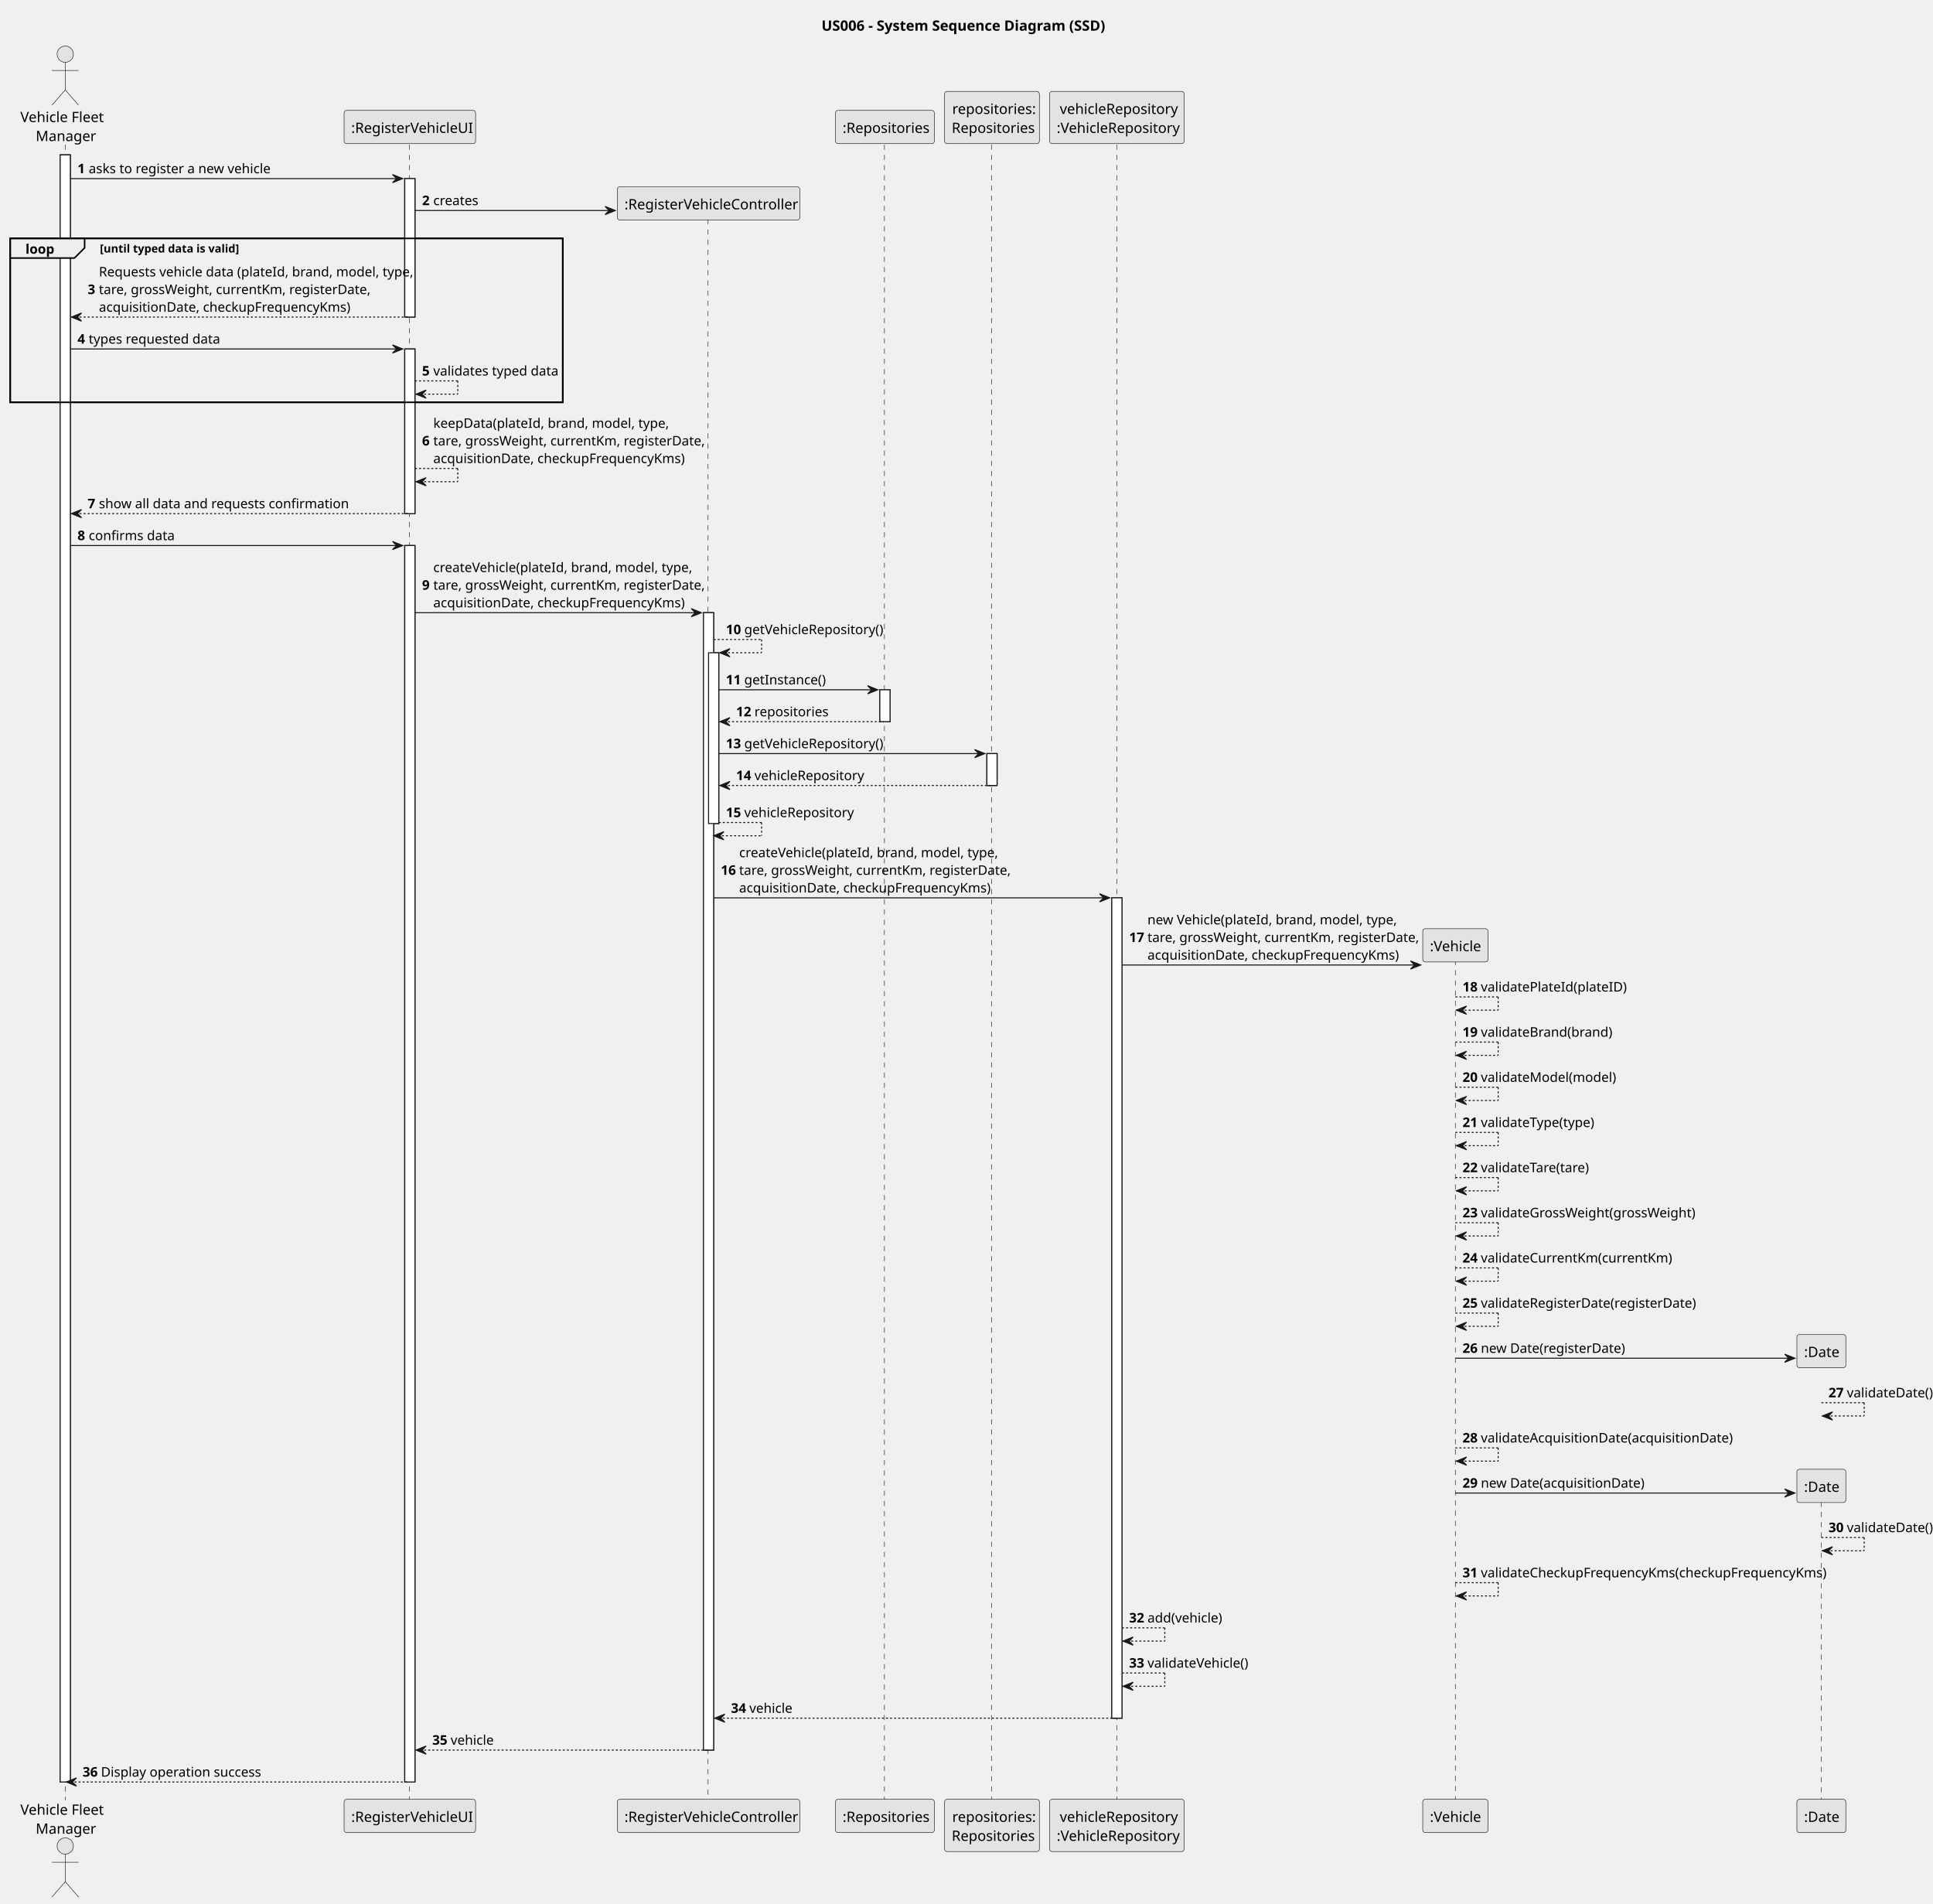
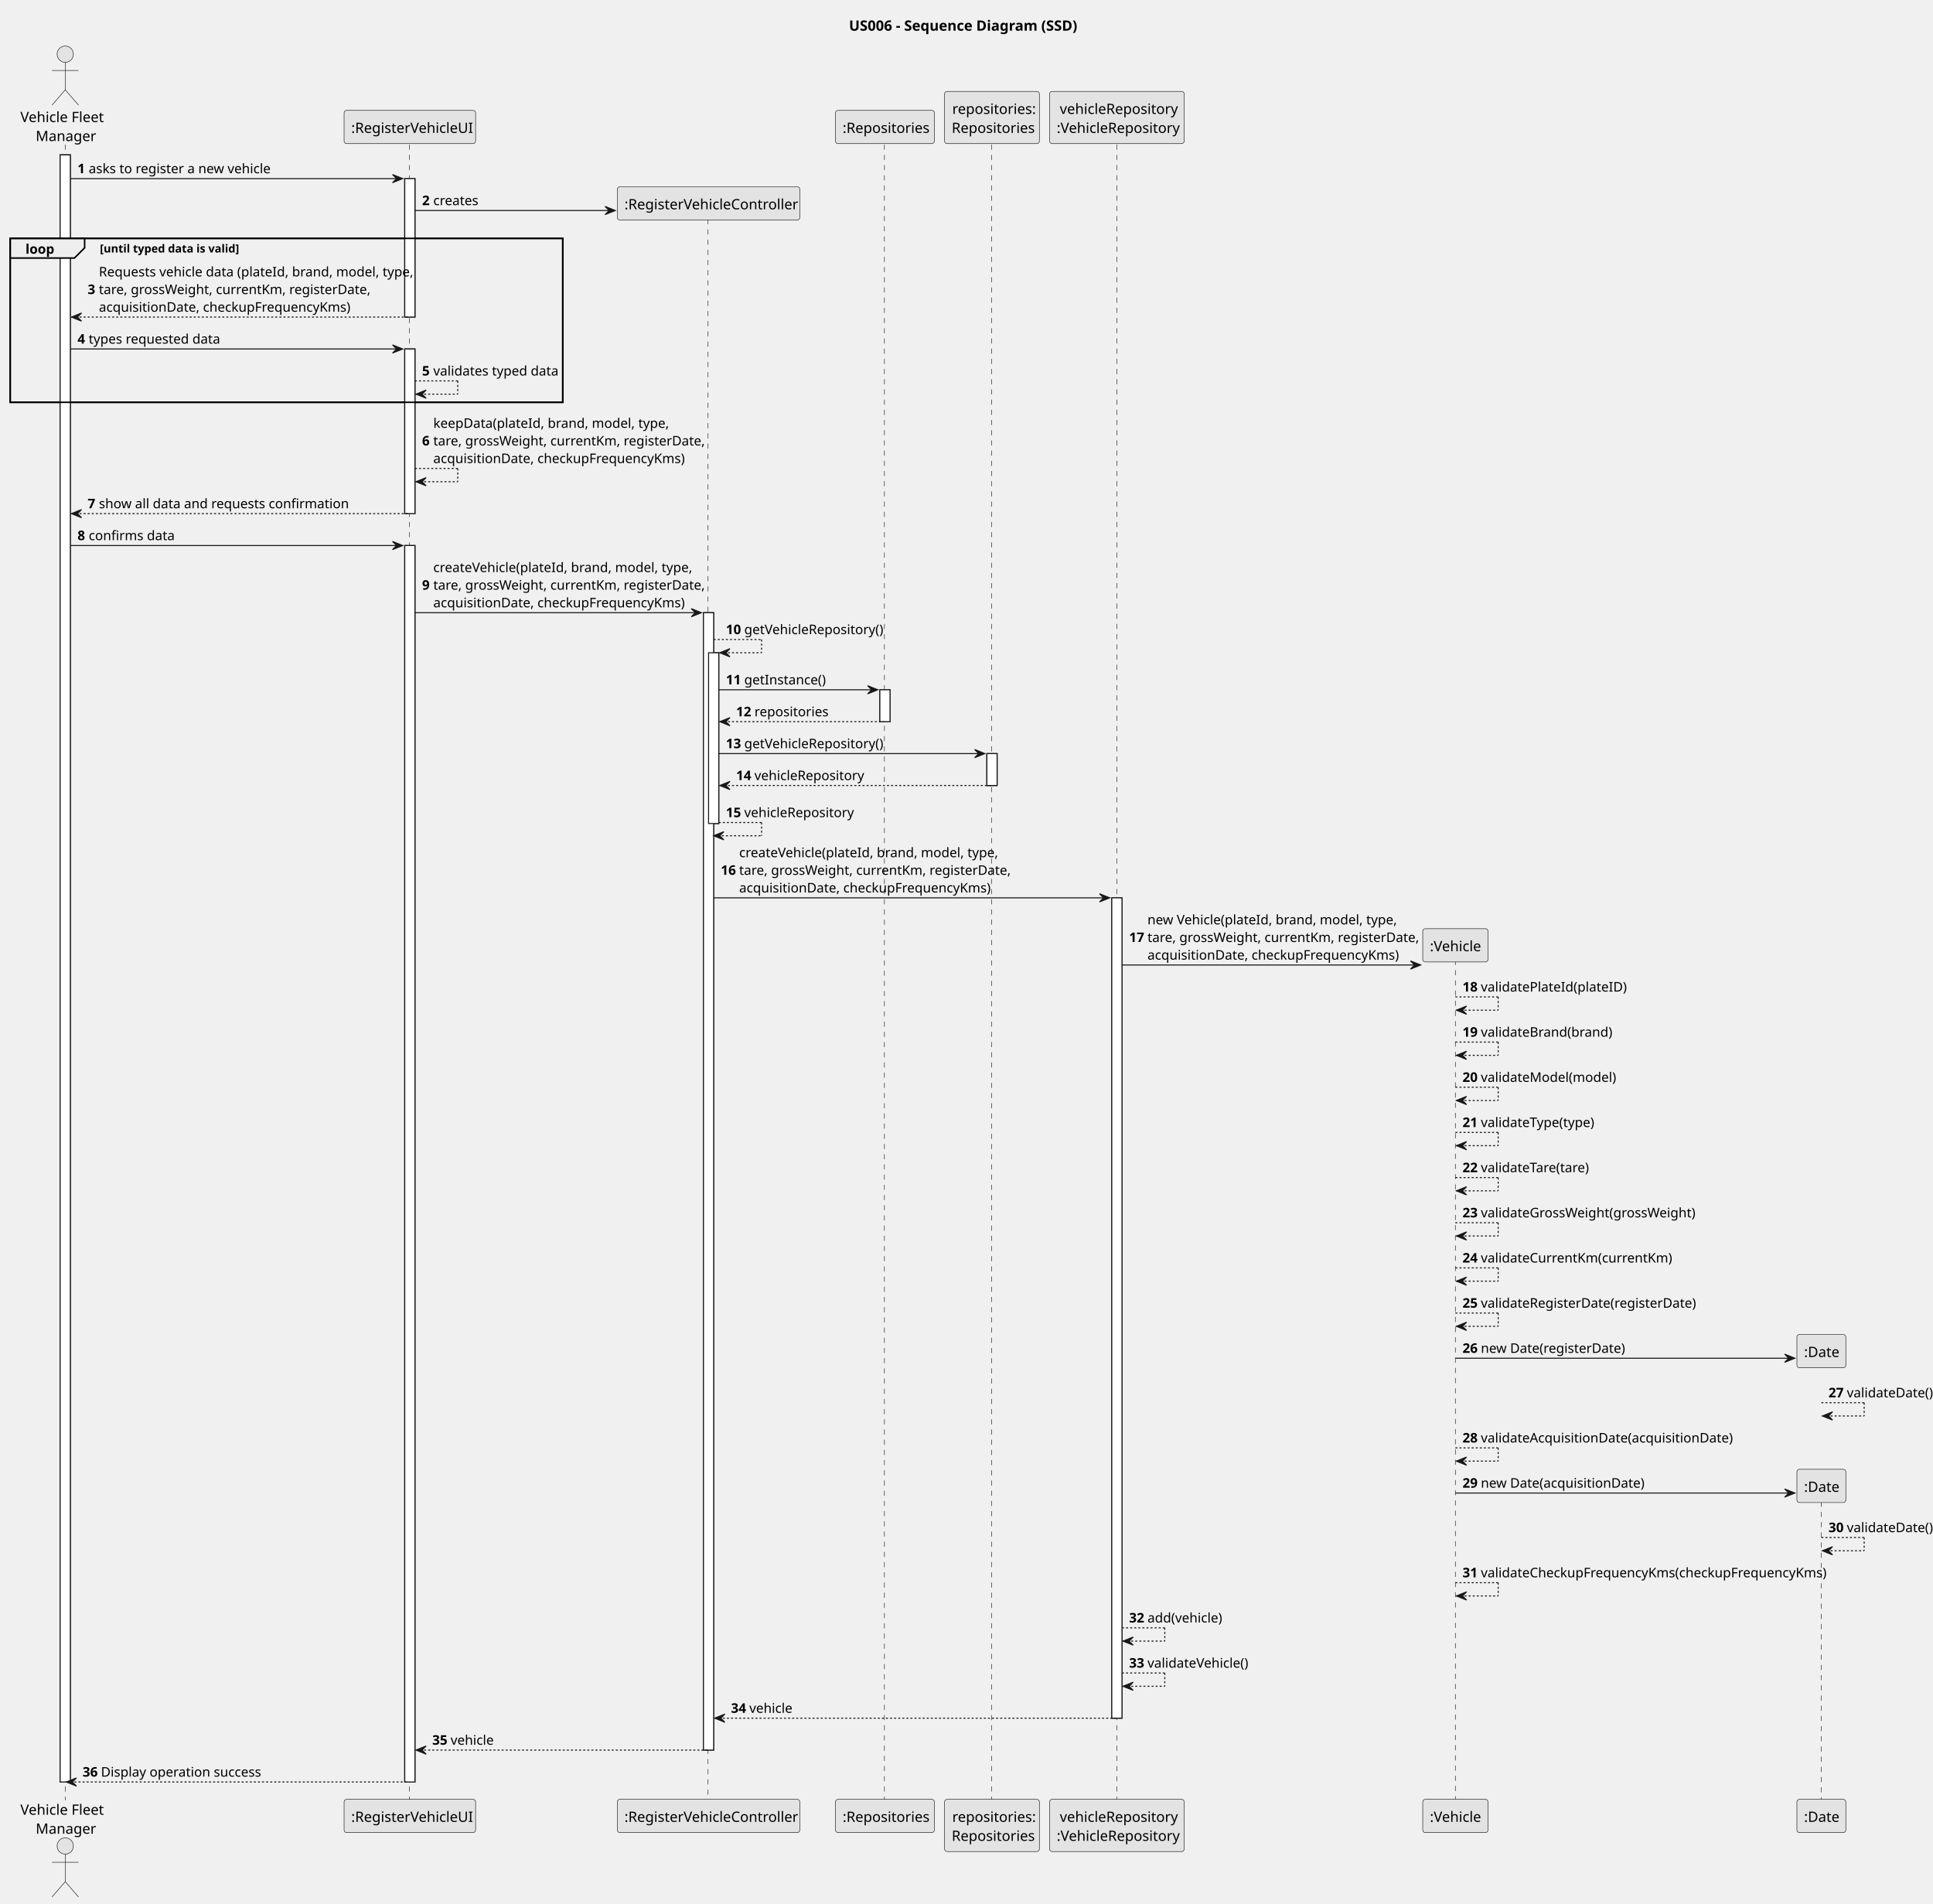
<svg xmlns="http://www.w3.org/2000/svg" contentStyleType="text/css" height="1867px" preserveAspectRatio="none" style="width:1896px;height:1867px;background:#FFFFFF;" version="1.1" viewBox="0 0 1896 1867" width="1896px" zoomAndPan="magnify">
  <defs />
  <g>
-     <text fill="#000000" font-family="sans-serif" font-size="14" font-weight="bold" lengthAdjust="spacing" textLength="284" x="805.75" y="30.107">US006 - System Sequence Diagram (SSD)</text>
+     <text fill="#000000" font-family="sans-serif" font-size="14" font-weight="bold" lengthAdjust="spacing" textLength="230" x="832.75" y="30.107">US006 - Sequence Diagram (SSD)</text>
    <rect fill="#FFFFFF" height="1595.668" style="stroke:#181818;stroke-width:1.0;" width="10" x="59" y="151.863" />
    <rect fill="#FFFFFF" height="135.785" style="stroke:#181818;stroke-width:1.0;" width="10" x="397" y="175.154" />
    <rect fill="#FFFFFF" height="161.455" style="stroke:#181818;stroke-width:1.0;" width="10" x="397" y="342.231" />
    <rect fill="#FFFFFF" height="1212.555" style="stroke:#181818;stroke-width:1.0;" width="10" x="397" y="534.977" />
    <rect fill="#FFFFFF" height="1115.391" style="stroke:#181818;stroke-width:1.0;" width="10" x="690" y="600.85" />
    <rect fill="#FFFFFF" height="167.455" style="stroke:#181818;stroke-width:1.0;" width="10" x="695" y="640.141" />
    <rect fill="#FFFFFF" height="31.291" style="stroke:#181818;stroke-width:1.0;" width="10" x="863" y="676.432" />
    <rect fill="#FFFFFF" height="31.291" style="stroke:#181818;stroke-width:1.0;" width="10" x="968" y="739.014" />
    <rect fill="#FFFFFF" height="804.481" style="stroke:#181818;stroke-width:1.0;" width="10" x="1090.5" y="880.469" />
    <rect fill="none" height="160.746" style="stroke:#000000;stroke-width:1.5;" width="542" x="10" y="233.775" />
    <line style="stroke:#181818;stroke-width:0.5;stroke-dasharray:5.0,5.0;" x1="64" x2="64" y1="141.863" y2="1765.531" />
    <line style="stroke:#181818;stroke-width:0.5;stroke-dasharray:5.0,5.0;" x1="401.5" x2="401.5" y1="141.863" y2="1765.531" />
    <line style="stroke:#181818;stroke-width:0.5;stroke-dasharray:5.0,5.0;" x1="694.5" x2="694.5" y1="214.965" y2="1765.531" />
    <line style="stroke:#181818;stroke-width:0.5;stroke-dasharray:5.0,5.0;" x1="867.5" x2="867.5" y1="141.863" y2="1765.531" />
    <line style="stroke:#181818;stroke-width:0.5;stroke-dasharray:5.0,5.0;" x1="972.5" x2="972.5" y1="141.863" y2="1765.531" />
    <line style="stroke:#181818;stroke-width:0.5;stroke-dasharray:5.0,5.0;" x1="1095.5" x2="1095.5" y1="141.863" y2="1765.531" />
    <line style="stroke:#181818;stroke-width:0.5;stroke-dasharray:5.0,5.0;" x1="1427.5" x2="1427.5" y1="931.405" y2="1765.531" />
    <line style="stroke:#181818;stroke-width:0.5;stroke-dasharray:5.0,5.0;" x1="1786.5" x2="1786.5" y1="1472.684" y2="1765.531" />
    <text fill="#000000" font-family="sans-serif" font-size="14" lengthAdjust="spacing" textLength="82" x="20" y="119.728">Vehicle Fleet</text>
    <text fill="#000000" font-family="sans-serif" font-size="14" lengthAdjust="spacing" textLength="56" x="35" y="138.35">Manager</text>
    <ellipse cx="64" cy="53.121" fill="#E3E3E3" rx="8" ry="8" style="stroke:#181818;stroke-width:0.5;" />
    <path d="M64,61.121 L64,88.121 M51,69.121 L77,69.121 M64,88.121 L51,103.121 M64,88.121 L77,103.121 " fill="none" style="stroke:#181818;stroke-width:0.5;" />
    <text fill="#000000" font-family="sans-serif" font-size="14" lengthAdjust="spacing" textLength="82" x="20" y="1779.639">Vehicle Fleet</text>
    <text fill="#000000" font-family="sans-serif" font-size="14" lengthAdjust="spacing" textLength="56" x="35" y="1798.26">Manager</text>
    <ellipse cx="64" cy="1810.273" fill="#E3E3E3" rx="8" ry="8" style="stroke:#181818;stroke-width:0.5;" />
    <path d="M64,1818.273 L64,1845.273 M51,1826.273 L77,1826.273 M64,1845.273 L51,1860.273 M64,1845.273 L77,1860.273 " fill="none" style="stroke:#181818;stroke-width:0.5;" />
    <rect fill="#E3E3E3" height="32.621" rx="2.5" ry="2.5" style="stroke:#181818;stroke-width:0.5;" width="129" x="337.5" y="108.242" />
    <text fill="#000000" font-family="sans-serif" font-size="14" lengthAdjust="spacing" textLength="115" x="344.5" y="130.35">:RegisterVehicleUI</text>
    <rect fill="#E3E3E3" height="32.621" rx="2.5" ry="2.5" style="stroke:#181818;stroke-width:0.5;" width="129" x="337.5" y="1764.531" />
    <text fill="#000000" font-family="sans-serif" font-size="14" lengthAdjust="spacing" textLength="115" x="344.5" y="1786.639">:RegisterVehicleUI</text>
    <rect fill="#E3E3E3" height="32.621" rx="2.5" ry="2.5" style="stroke:#181818;stroke-width:0.5;" width="179" x="605.5" y="1764.531" />
    <text fill="#000000" font-family="sans-serif" font-size="14" lengthAdjust="spacing" textLength="165" x="612.5" y="1786.639">:RegisterVehicleController</text>
    <rect fill="#E3E3E3" height="32.621" rx="2.5" ry="2.5" style="stroke:#181818;stroke-width:0.5;" width="97" x="819.5" y="108.242" />
    <text fill="#000000" font-family="sans-serif" font-size="14" lengthAdjust="spacing" textLength="83" x="826.5" y="130.35">:Repositories</text>
    <rect fill="#E3E3E3" height="32.621" rx="2.5" ry="2.5" style="stroke:#181818;stroke-width:0.5;" width="97" x="819.5" y="1764.531" />
    <text fill="#000000" font-family="sans-serif" font-size="14" lengthAdjust="spacing" textLength="83" x="826.5" y="1786.639">:Repositories</text>
    <rect fill="#E3E3E3" height="51.242" rx="2.5" ry="2.5" style="stroke:#181818;stroke-width:0.5;" width="93" x="926.5" y="89.621" />
    <text fill="#000000" font-family="sans-serif" font-size="14" lengthAdjust="spacing" textLength="78" x="934" y="111.728">repositories:</text>
    <text fill="#000000" font-family="sans-serif" font-size="14" lengthAdjust="spacing" textLength="79" x="933.5" y="130.35">Repositories</text>
    <rect fill="#E3E3E3" height="51.242" rx="2.5" ry="2.5" style="stroke:#181818;stroke-width:0.5;" width="93" x="926.5" y="1764.531" />
    <text fill="#000000" font-family="sans-serif" font-size="14" lengthAdjust="spacing" textLength="78" x="934" y="1786.639">repositories:</text>
    <text fill="#000000" font-family="sans-serif" font-size="14" lengthAdjust="spacing" textLength="79" x="933.5" y="1805.26">Repositories</text>
    <rect fill="#E3E3E3" height="51.242" rx="2.5" ry="2.5" style="stroke:#181818;stroke-width:0.5;" width="132" x="1029.5" y="89.621" />
    <text fill="#000000" font-family="sans-serif" font-size="14" lengthAdjust="spacing" textLength="112" x="1039.5" y="111.728">vehicleRepository</text>
    <text fill="#000000" font-family="sans-serif" font-size="14" lengthAdjust="spacing" textLength="118" x="1036.5" y="130.35">:VehicleRepository</text>
    <rect fill="#E3E3E3" height="51.242" rx="2.5" ry="2.5" style="stroke:#181818;stroke-width:0.5;" width="132" x="1029.5" y="1764.531" />
    <text fill="#000000" font-family="sans-serif" font-size="14" lengthAdjust="spacing" textLength="112" x="1039.5" y="1786.639">vehicleRepository</text>
    <text fill="#000000" font-family="sans-serif" font-size="14" lengthAdjust="spacing" textLength="118" x="1036.5" y="1805.26">:VehicleRepository</text>
    <rect fill="#E3E3E3" height="32.621" rx="2.5" ry="2.5" style="stroke:#181818;stroke-width:0.5;" width="64" x="1395.5" y="1764.531" />
    <text fill="#000000" font-family="sans-serif" font-size="14" lengthAdjust="spacing" textLength="50" x="1402.5" y="1786.639">:Vehicle</text>
    <rect fill="#E3E3E3" height="32.621" rx="2.5" ry="2.5" style="stroke:#181818;stroke-width:0.5;" width="48" x="1762.5" y="1764.531" />
    <text fill="#000000" font-family="sans-serif" font-size="14" lengthAdjust="spacing" textLength="34" x="1769.5" y="1786.639">:Date</text>
    <rect fill="#FFFFFF" height="1595.668" style="stroke:#181818;stroke-width:1.0;" width="10" x="59" y="151.863" />
    <rect fill="#FFFFFF" height="135.785" style="stroke:#181818;stroke-width:1.0;" width="10" x="397" y="175.154" />
    <rect fill="#FFFFFF" height="161.455" style="stroke:#181818;stroke-width:1.0;" width="10" x="397" y="342.231" />
    <rect fill="#FFFFFF" height="1212.555" style="stroke:#181818;stroke-width:1.0;" width="10" x="397" y="534.977" />
    <rect fill="#FFFFFF" height="1115.391" style="stroke:#181818;stroke-width:1.0;" width="10" x="690" y="600.85" />
    <rect fill="#FFFFFF" height="167.455" style="stroke:#181818;stroke-width:1.0;" width="10" x="695" y="640.141" />
    <rect fill="#FFFFFF" height="31.291" style="stroke:#181818;stroke-width:1.0;" width="10" x="863" y="676.432" />
    <rect fill="#FFFFFF" height="31.291" style="stroke:#181818;stroke-width:1.0;" width="10" x="968" y="739.014" />
    <rect fill="#FFFFFF" height="804.481" style="stroke:#181818;stroke-width:1.0;" width="10" x="1090.5" y="880.469" />
    <polygon fill="#181818" points="385,171.154,395,175.154,385,179.154,389,175.154" style="stroke:#181818;stroke-width:1.0;" />
    <line style="stroke:#181818;stroke-width:1.0;" x1="69" x2="391" y1="175.154" y2="175.154" />
    <text fill="#000000" font-family="sans-serif" font-size="13" font-weight="bold" lengthAdjust="spacing" textLength="7" x="76" y="169.892">1</text>
    <text fill="#000000" font-family="sans-serif" font-size="13" lengthAdjust="spacing" textLength="171" x="87" y="169.892">asks to register a new vehicle</text>
    <polygon fill="#181818" points="593.5,202.445,603.5,206.445,593.5,210.445,597.5,206.445" style="stroke:#181818;stroke-width:1.0;" />
    <line style="stroke:#181818;stroke-width:1.0;" x1="407" x2="599.5" y1="206.445" y2="206.445" />
    <text fill="#000000" font-family="sans-serif" font-size="13" font-weight="bold" lengthAdjust="spacing" textLength="7" x="414" y="201.183">2</text>
    <text fill="#000000" font-family="sans-serif" font-size="13" lengthAdjust="spacing" textLength="43" x="425" y="201.183">creates</text>
    <rect fill="#E3E3E3" height="32.621" rx="2.5" ry="2.5" style="stroke:#181818;stroke-width:0.5;" width="179" x="605.5" y="183.154" />
    <text fill="#000000" font-family="sans-serif" font-size="14" lengthAdjust="spacing" textLength="165" x="612.5" y="205.262">:RegisterVehicleController</text>
    <path d="M10,233.775 L83,233.775 L83,243.066 L73,253.066 L10,253.066 L10,233.775 " fill="#EEEEEE" style="stroke:#000000;stroke-width:1.5;" />
    <rect fill="none" height="160.746" style="stroke:#000000;stroke-width:1.5;" width="542" x="10" y="233.775" />
    <text fill="#000000" font-family="sans-serif" font-size="13" font-weight="bold" lengthAdjust="spacing" textLength="28" x="25" y="248.804">loop</text>
    <text fill="#000000" font-family="sans-serif" font-size="11" font-weight="bold" lengthAdjust="spacing" textLength="133" x="98" y="247.645">[until typed data is valid]</text>
    <polygon fill="#181818" points="80,306.94,70,310.94,80,314.94,76,310.94" style="stroke:#181818;stroke-width:1.0;" />
    <line style="stroke:#181818;stroke-width:1.0;stroke-dasharray:2.0,2.0;" x1="74" x2="401" y1="310.94" y2="310.94" />
    <text fill="#000000" font-family="sans-serif" font-size="13" font-weight="bold" lengthAdjust="spacing" textLength="7" x="86" y="288.386">3</text>
    <text fill="#000000" font-family="sans-serif" font-size="13" lengthAdjust="spacing" textLength="293" x="97" y="271.095">Requests vehicle data (plateId, brand, model, type,</text>
    <text fill="#000000" font-family="sans-serif" font-size="13" lengthAdjust="spacing" textLength="253" x="97" y="288.386">tare, grossWeight, currentKm, registerDate,</text>
    <text fill="#000000" font-family="sans-serif" font-size="13" lengthAdjust="spacing" textLength="238" x="97" y="305.677">acquisitionDate, checkupFrequencyKms)</text>
    <polygon fill="#181818" points="385,338.231,395,342.231,385,346.231,389,342.231" style="stroke:#181818;stroke-width:1.0;" />
    <line style="stroke:#181818;stroke-width:1.0;" x1="69" x2="391" y1="342.231" y2="342.231" />
    <text fill="#000000" font-family="sans-serif" font-size="13" font-weight="bold" lengthAdjust="spacing" textLength="7" x="76" y="336.968">4</text>
    <text fill="#000000" font-family="sans-serif" font-size="13" lengthAdjust="spacing" textLength="122" x="87" y="336.968">types requested data</text>
    <line style="stroke:#181818;stroke-width:1.0;stroke-dasharray:2.0,2.0;" x1="407" x2="449" y1="373.522" y2="373.522" />
    <line style="stroke:#181818;stroke-width:1.0;stroke-dasharray:2.0,2.0;" x1="449" x2="449" y1="373.522" y2="386.522" />
    <line style="stroke:#181818;stroke-width:1.0;stroke-dasharray:2.0,2.0;" x1="408" x2="449" y1="386.522" y2="386.522" />
    <polygon fill="#181818" points="418,382.522,408,386.522,418,390.522,414,386.522" style="stroke:#181818;stroke-width:1.0;" />
    <text fill="#000000" font-family="sans-serif" font-size="13" font-weight="bold" lengthAdjust="spacing" textLength="7" x="414" y="368.259">5</text>
    <text fill="#000000" font-family="sans-serif" font-size="13" lengthAdjust="spacing" textLength="115" x="425" y="368.259">validates typed data</text>
    <line style="stroke:#181818;stroke-width:1.0;stroke-dasharray:2.0,2.0;" x1="407" x2="449" y1="459.394" y2="459.394" />
    <line style="stroke:#181818;stroke-width:1.0;stroke-dasharray:2.0,2.0;" x1="449" x2="449" y1="459.394" y2="472.394" />
    <line style="stroke:#181818;stroke-width:1.0;stroke-dasharray:2.0,2.0;" x1="408" x2="449" y1="472.394" y2="472.394" />
    <polygon fill="#181818" points="418,468.394,408,472.394,418,476.394,414,472.394" style="stroke:#181818;stroke-width:1.0;" />
    <text fill="#000000" font-family="sans-serif" font-size="13" font-weight="bold" lengthAdjust="spacing" textLength="7" x="414" y="436.841">6</text>
    <text fill="#000000" font-family="sans-serif" font-size="13" lengthAdjust="spacing" textLength="217" x="425" y="419.55">keepData(plateId, brand, model, type,</text>
    <text fill="#000000" font-family="sans-serif" font-size="13" lengthAdjust="spacing" textLength="253" x="425" y="436.841">tare, grossWeight, currentKm, registerDate,</text>
    <text fill="#000000" font-family="sans-serif" font-size="13" lengthAdjust="spacing" textLength="238" x="425" y="454.132">acquisitionDate, checkupFrequencyKms)</text>
    <polygon fill="#181818" points="80,499.685,70,503.685,80,507.685,76,503.685" style="stroke:#181818;stroke-width:1.0;" />
    <line style="stroke:#181818;stroke-width:1.0;stroke-dasharray:2.0,2.0;" x1="74" x2="401" y1="503.685" y2="503.685" />
    <text fill="#000000" font-family="sans-serif" font-size="13" font-weight="bold" lengthAdjust="spacing" textLength="7" x="86" y="498.423">7</text>
    <text fill="#000000" font-family="sans-serif" font-size="13" lengthAdjust="spacing" textLength="229" x="97" y="498.423">show all data and requests confirmation</text>
    <polygon fill="#181818" points="385,530.977,395,534.977,385,538.977,389,534.977" style="stroke:#181818;stroke-width:1.0;" />
    <line style="stroke:#181818;stroke-width:1.0;" x1="69" x2="391" y1="534.977" y2="534.977" />
    <text fill="#000000" font-family="sans-serif" font-size="13" font-weight="bold" lengthAdjust="spacing" textLength="7" x="76" y="529.714">8</text>
    <text fill="#000000" font-family="sans-serif" font-size="13" lengthAdjust="spacing" textLength="78" x="87" y="529.714">confirms data</text>
    <polygon fill="#181818" points="678,596.85,688,600.85,678,604.85,682,600.85" style="stroke:#181818;stroke-width:1.0;" />
    <line style="stroke:#181818;stroke-width:1.0;" x1="407" x2="684" y1="600.85" y2="600.85" />
    <text fill="#000000" font-family="sans-serif" font-size="13" font-weight="bold" lengthAdjust="spacing" textLength="7" x="414" y="578.296">9</text>
    <text fill="#000000" font-family="sans-serif" font-size="13" lengthAdjust="spacing" textLength="241" x="425" y="561.005">createVehicle(plateId, brand, model, type,</text>
    <text fill="#000000" font-family="sans-serif" font-size="13" lengthAdjust="spacing" textLength="253" x="425" y="578.296">tare, grossWeight, currentKm, registerDate,</text>
    <text fill="#000000" font-family="sans-serif" font-size="13" lengthAdjust="spacing" textLength="238" x="425" y="595.587">acquisitionDate, checkupFrequencyKms)</text>
    <line style="stroke:#181818;stroke-width:1.0;stroke-dasharray:2.0,2.0;" x1="700" x2="747" y1="627.141" y2="627.141" />
    <line style="stroke:#181818;stroke-width:1.0;stroke-dasharray:2.0,2.0;" x1="747" x2="747" y1="627.141" y2="640.141" />
    <line style="stroke:#181818;stroke-width:1.0;stroke-dasharray:2.0,2.0;" x1="706" x2="747" y1="640.141" y2="640.141" />
    <polygon fill="#181818" points="716,636.141,706,640.141,716,644.141,712,640.141" style="stroke:#181818;stroke-width:1.0;" />
    <text fill="#000000" font-family="sans-serif" font-size="13" font-weight="bold" lengthAdjust="spacing" textLength="14" x="712" y="621.878">10</text>
    <text fill="#000000" font-family="sans-serif" font-size="13" lengthAdjust="spacing" textLength="131" x="730" y="621.878">getVehicleRepository()</text>
    <polygon fill="#181818" points="851,672.432,861,676.432,851,680.432,855,676.432" style="stroke:#181818;stroke-width:1.0;" />
    <line style="stroke:#181818;stroke-width:1.0;" x1="705" x2="857" y1="676.432" y2="676.432" />
    <text fill="#000000" font-family="sans-serif" font-size="13" font-weight="bold" lengthAdjust="spacing" textLength="14" x="712" y="671.169">11</text>
    <text fill="#000000" font-family="sans-serif" font-size="13" lengthAdjust="spacing" textLength="75" x="730" y="671.169">getInstance()</text>
    <polygon fill="#181818" points="716,703.723,706,707.723,716,711.723,712,707.723" style="stroke:#181818;stroke-width:1.0;" />
    <line style="stroke:#181818;stroke-width:1.0;stroke-dasharray:2.0,2.0;" x1="710" x2="867" y1="707.723" y2="707.723" />
    <text fill="#000000" font-family="sans-serif" font-size="13" font-weight="bold" lengthAdjust="spacing" textLength="14" x="722" y="702.46">12</text>
    <text fill="#000000" font-family="sans-serif" font-size="13" lengthAdjust="spacing" textLength="67" x="740" y="702.46">repositories</text>
    <polygon fill="#181818" points="956,735.014,966,739.014,956,743.014,960,739.014" style="stroke:#181818;stroke-width:1.0;" />
    <line style="stroke:#181818;stroke-width:1.0;" x1="705" x2="962" y1="739.014" y2="739.014" />
    <text fill="#000000" font-family="sans-serif" font-size="13" font-weight="bold" lengthAdjust="spacing" textLength="14" x="712" y="733.751">13</text>
    <text fill="#000000" font-family="sans-serif" font-size="13" lengthAdjust="spacing" textLength="131" x="730" y="733.751">getVehicleRepository()</text>
    <polygon fill="#181818" points="716,766.305,706,770.305,716,774.305,712,770.305" style="stroke:#181818;stroke-width:1.0;" />
    <line style="stroke:#181818;stroke-width:1.0;stroke-dasharray:2.0,2.0;" x1="710" x2="972" y1="770.305" y2="770.305" />
    <text fill="#000000" font-family="sans-serif" font-size="13" font-weight="bold" lengthAdjust="spacing" textLength="14" x="722" y="765.042">14</text>
    <text fill="#000000" font-family="sans-serif" font-size="13" lengthAdjust="spacing" textLength="101" x="740" y="765.042">vehicleRepository</text>
    <line style="stroke:#181818;stroke-width:1.0;stroke-dasharray:2.0,2.0;" x1="705" x2="747" y1="806.596" y2="806.596" />
    <line style="stroke:#181818;stroke-width:1.0;stroke-dasharray:2.0,2.0;" x1="747" x2="747" y1="806.596" y2="819.596" />
    <line style="stroke:#181818;stroke-width:1.0;stroke-dasharray:2.0,2.0;" x1="700" x2="747" y1="819.596" y2="819.596" />
    <polygon fill="#181818" points="710,815.596,700,819.596,710,823.596,706,819.596" style="stroke:#181818;stroke-width:1.0;" />
    <text fill="#000000" font-family="sans-serif" font-size="13" font-weight="bold" lengthAdjust="spacing" textLength="14" x="712" y="801.333">15</text>
    <text fill="#000000" font-family="sans-serif" font-size="13" lengthAdjust="spacing" textLength="101" x="730" y="801.333">vehicleRepository</text>
    <polygon fill="#181818" points="1078.5,876.469,1088.5,880.469,1078.5,884.469,1082.5,880.469" style="stroke:#181818;stroke-width:1.0;" />
    <line style="stroke:#181818;stroke-width:1.0;" x1="700" x2="1084.5" y1="880.469" y2="880.469" />
    <text fill="#000000" font-family="sans-serif" font-size="13" font-weight="bold" lengthAdjust="spacing" textLength="14" x="707" y="857.915">16</text>
    <text fill="#000000" font-family="sans-serif" font-size="13" lengthAdjust="spacing" textLength="241" x="725" y="840.624">createVehicle(plateId, brand, model, type,</text>
    <text fill="#000000" font-family="sans-serif" font-size="13" lengthAdjust="spacing" textLength="253" x="725" y="857.915">tare, grossWeight, currentKm, registerDate,</text>
    <text fill="#000000" font-family="sans-serif" font-size="13" lengthAdjust="spacing" textLength="238" x="725" y="875.206">acquisitionDate, checkupFrequencyKms)</text>
    <polygon fill="#181818" points="1383.5,942.342,1393.5,946.342,1383.5,950.342,1387.5,946.342" style="stroke:#181818;stroke-width:1.0;" />
    <line style="stroke:#181818;stroke-width:1.0;" x1="1100.5" x2="1389.5" y1="946.342" y2="946.342" />
    <text fill="#000000" font-family="sans-serif" font-size="13" font-weight="bold" lengthAdjust="spacing" textLength="14" x="1107.5" y="923.788">17</text>
    <text fill="#000000" font-family="sans-serif" font-size="13" lengthAdjust="spacing" textLength="232" x="1125.5" y="906.497">new Vehicle(plateId, brand, model, type,</text>
    <text fill="#000000" font-family="sans-serif" font-size="13" lengthAdjust="spacing" textLength="253" x="1125.5" y="923.788">tare, grossWeight, currentKm, registerDate,</text>
    <text fill="#000000" font-family="sans-serif" font-size="13" lengthAdjust="spacing" textLength="238" x="1125.5" y="941.079">acquisitionDate, checkupFrequencyKms)</text>
    <rect fill="#E3E3E3" height="32.621" rx="2.5" ry="2.5" style="stroke:#181818;stroke-width:0.5;" width="64" x="1395.5" y="910.721" />
    <text fill="#000000" font-family="sans-serif" font-size="14" lengthAdjust="spacing" textLength="50" x="1402.5" y="932.828">:Vehicle</text>
    <line style="stroke:#181818;stroke-width:1.0;stroke-dasharray:2.0,2.0;" x1="1427.5" x2="1469.5" y1="977.633" y2="977.633" />
    <line style="stroke:#181818;stroke-width:1.0;stroke-dasharray:2.0,2.0;" x1="1469.5" x2="1469.5" y1="977.633" y2="990.633" />
    <line style="stroke:#181818;stroke-width:1.0;stroke-dasharray:2.0,2.0;" x1="1428.5" x2="1469.5" y1="990.633" y2="990.633" />
    <polygon fill="#181818" points="1438.5,986.633,1428.5,990.633,1438.5,994.633,1434.5,990.633" style="stroke:#181818;stroke-width:1.0;" />
    <text fill="#000000" font-family="sans-serif" font-size="13" font-weight="bold" lengthAdjust="spacing" textLength="14" x="1434.5" y="972.37">18</text>
    <text fill="#000000" font-family="sans-serif" font-size="13" lengthAdjust="spacing" textLength="131" x="1452.5" y="972.37">validatePlateId(plateID)</text>
    <line style="stroke:#181818;stroke-width:1.0;stroke-dasharray:2.0,2.0;" x1="1427.5" x2="1469.5" y1="1021.924" y2="1021.924" />
    <line style="stroke:#181818;stroke-width:1.0;stroke-dasharray:2.0,2.0;" x1="1469.5" x2="1469.5" y1="1021.924" y2="1034.924" />
    <line style="stroke:#181818;stroke-width:1.0;stroke-dasharray:2.0,2.0;" x1="1428.5" x2="1469.5" y1="1034.924" y2="1034.924" />
    <polygon fill="#181818" points="1438.5,1030.924,1428.5,1034.924,1438.5,1038.924,1434.5,1034.924" style="stroke:#181818;stroke-width:1.0;" />
    <text fill="#000000" font-family="sans-serif" font-size="13" font-weight="bold" lengthAdjust="spacing" textLength="14" x="1434.5" y="1016.661">19</text>
    <text fill="#000000" font-family="sans-serif" font-size="13" lengthAdjust="spacing" textLength="117" x="1452.5" y="1016.661">validateBrand(brand)</text>
    <line style="stroke:#181818;stroke-width:1.0;stroke-dasharray:2.0,2.0;" x1="1427.5" x2="1469.5" y1="1066.215" y2="1066.215" />
    <line style="stroke:#181818;stroke-width:1.0;stroke-dasharray:2.0,2.0;" x1="1469.5" x2="1469.5" y1="1066.215" y2="1079.215" />
    <line style="stroke:#181818;stroke-width:1.0;stroke-dasharray:2.0,2.0;" x1="1428.5" x2="1469.5" y1="1079.215" y2="1079.215" />
    <polygon fill="#181818" points="1438.5,1075.215,1428.5,1079.215,1438.5,1083.215,1434.5,1079.215" style="stroke:#181818;stroke-width:1.0;" />
    <text fill="#000000" font-family="sans-serif" font-size="13" font-weight="bold" lengthAdjust="spacing" textLength="14" x="1434.5" y="1060.952">20</text>
    <text fill="#000000" font-family="sans-serif" font-size="13" lengthAdjust="spacing" textLength="121" x="1452.5" y="1060.952">validateModel(model)</text>
    <line style="stroke:#181818;stroke-width:1.0;stroke-dasharray:2.0,2.0;" x1="1427.5" x2="1469.5" y1="1110.506" y2="1110.506" />
    <line style="stroke:#181818;stroke-width:1.0;stroke-dasharray:2.0,2.0;" x1="1469.5" x2="1469.5" y1="1110.506" y2="1123.506" />
    <line style="stroke:#181818;stroke-width:1.0;stroke-dasharray:2.0,2.0;" x1="1428.5" x2="1469.5" y1="1123.506" y2="1123.506" />
    <polygon fill="#181818" points="1438.5,1119.506,1428.5,1123.506,1438.5,1127.506,1434.5,1123.506" style="stroke:#181818;stroke-width:1.0;" />
    <text fill="#000000" font-family="sans-serif" font-size="13" font-weight="bold" lengthAdjust="spacing" textLength="14" x="1434.5" y="1105.243">21</text>
    <text fill="#000000" font-family="sans-serif" font-size="13" lengthAdjust="spacing" textLength="104" x="1452.5" y="1105.243">validateType(type)</text>
    <line style="stroke:#181818;stroke-width:1.0;stroke-dasharray:2.0,2.0;" x1="1427.5" x2="1469.5" y1="1154.797" y2="1154.797" />
    <line style="stroke:#181818;stroke-width:1.0;stroke-dasharray:2.0,2.0;" x1="1469.5" x2="1469.5" y1="1154.797" y2="1167.797" />
    <line style="stroke:#181818;stroke-width:1.0;stroke-dasharray:2.0,2.0;" x1="1428.5" x2="1469.5" y1="1167.797" y2="1167.797" />
    <polygon fill="#181818" points="1438.5,1163.797,1428.5,1167.797,1438.5,1171.797,1434.5,1167.797" style="stroke:#181818;stroke-width:1.0;" />
    <text fill="#000000" font-family="sans-serif" font-size="13" font-weight="bold" lengthAdjust="spacing" textLength="14" x="1434.5" y="1149.534">22</text>
    <text fill="#000000" font-family="sans-serif" font-size="13" lengthAdjust="spacing" textLength="98" x="1452.5" y="1149.534">validateTare(tare)</text>
    <line style="stroke:#181818;stroke-width:1.0;stroke-dasharray:2.0,2.0;" x1="1427.5" x2="1469.5" y1="1199.088" y2="1199.088" />
    <line style="stroke:#181818;stroke-width:1.0;stroke-dasharray:2.0,2.0;" x1="1469.5" x2="1469.5" y1="1199.088" y2="1212.088" />
    <line style="stroke:#181818;stroke-width:1.0;stroke-dasharray:2.0,2.0;" x1="1428.5" x2="1469.5" y1="1212.088" y2="1212.088" />
    <polygon fill="#181818" points="1438.5,1208.088,1428.5,1212.088,1438.5,1216.088,1434.5,1212.088" style="stroke:#181818;stroke-width:1.0;" />
    <text fill="#000000" font-family="sans-serif" font-size="13" font-weight="bold" lengthAdjust="spacing" textLength="14" x="1434.5" y="1193.825">23</text>
    <text fill="#000000" font-family="sans-serif" font-size="13" lengthAdjust="spacing" textLength="200" x="1452.5" y="1193.825">validateGrossWeight(grossWeight)</text>
    <line style="stroke:#181818;stroke-width:1.0;stroke-dasharray:2.0,2.0;" x1="1427.5" x2="1469.5" y1="1243.379" y2="1243.379" />
    <line style="stroke:#181818;stroke-width:1.0;stroke-dasharray:2.0,2.0;" x1="1469.5" x2="1469.5" y1="1243.379" y2="1256.379" />
    <line style="stroke:#181818;stroke-width:1.0;stroke-dasharray:2.0,2.0;" x1="1428.5" x2="1469.5" y1="1256.379" y2="1256.379" />
    <polygon fill="#181818" points="1438.5,1252.379,1428.5,1256.379,1438.5,1260.379,1434.5,1256.379" style="stroke:#181818;stroke-width:1.0;" />
    <text fill="#000000" font-family="sans-serif" font-size="13" font-weight="bold" lengthAdjust="spacing" textLength="14" x="1434.5" y="1238.116">24</text>
    <text fill="#000000" font-family="sans-serif" font-size="13" lengthAdjust="spacing" textLength="173" x="1452.5" y="1238.116">validateCurrentKm(currentKm)</text>
    <line style="stroke:#181818;stroke-width:1.0;stroke-dasharray:2.0,2.0;" x1="1427.5" x2="1469.5" y1="1287.67" y2="1287.67" />
    <line style="stroke:#181818;stroke-width:1.0;stroke-dasharray:2.0,2.0;" x1="1469.5" x2="1469.5" y1="1287.67" y2="1300.67" />
    <line style="stroke:#181818;stroke-width:1.0;stroke-dasharray:2.0,2.0;" x1="1428.5" x2="1469.5" y1="1300.67" y2="1300.67" />
    <polygon fill="#181818" points="1438.5,1296.67,1428.5,1300.67,1438.5,1304.67,1434.5,1300.67" style="stroke:#181818;stroke-width:1.0;" />
    <text fill="#000000" font-family="sans-serif" font-size="13" font-weight="bold" lengthAdjust="spacing" textLength="14" x="1434.5" y="1282.407">25</text>
    <text fill="#000000" font-family="sans-serif" font-size="13" lengthAdjust="spacing" textLength="196" x="1452.5" y="1282.407">validateRegisterDate(registerDate)</text>
    <polygon fill="#181818" points="1750.5,1327.961,1760.5,1331.961,1750.5,1335.961,1754.5,1331.961" style="stroke:#181818;stroke-width:1.0;" />
    <line style="stroke:#181818;stroke-width:1.0;" x1="1427.5" x2="1756.5" y1="1331.961" y2="1331.961" />
    <text fill="#000000" font-family="sans-serif" font-size="13" font-weight="bold" lengthAdjust="spacing" textLength="14" x="1434.5" y="1326.698">26</text>
    <text fill="#000000" font-family="sans-serif" font-size="13" lengthAdjust="spacing" textLength="132" x="1452.5" y="1326.698">new Date(registerDate)</text>
    <rect fill="#E3E3E3" height="32.621" rx="2.5" ry="2.5" style="stroke:#181818;stroke-width:0.5;" width="48" x="1762.5" y="1308.67" />
    <text fill="#000000" font-family="sans-serif" font-size="14" lengthAdjust="spacing" textLength="34" x="1769.5" y="1330.777">:Date</text>
    <line style="stroke:#181818;stroke-width:1.0;stroke-dasharray:2.0,2.0;" x1="1786.5" x2="1828.5" y1="1375.582" y2="1375.582" />
    <line style="stroke:#181818;stroke-width:1.0;stroke-dasharray:2.0,2.0;" x1="1828.5" x2="1828.5" y1="1375.582" y2="1388.582" />
    <line style="stroke:#181818;stroke-width:1.0;stroke-dasharray:2.0,2.0;" x1="1787.5" x2="1828.5" y1="1388.582" y2="1388.582" />
    <polygon fill="#181818" points="1797.5,1384.582,1787.5,1388.582,1797.5,1392.582,1793.5,1388.582" style="stroke:#181818;stroke-width:1.0;" />
    <text fill="#000000" font-family="sans-serif" font-size="13" font-weight="bold" lengthAdjust="spacing" textLength="14" x="1793.5" y="1370.319">27</text>
    <text fill="#000000" font-family="sans-serif" font-size="13" lengthAdjust="spacing" textLength="78" x="1811.5" y="1370.319">validateDate()</text>
    <line style="stroke:#181818;stroke-width:1.0;stroke-dasharray:2.0,2.0;" x1="1427.5" x2="1469.5" y1="1419.873" y2="1419.873" />
    <line style="stroke:#181818;stroke-width:1.0;stroke-dasharray:2.0,2.0;" x1="1469.5" x2="1469.5" y1="1419.873" y2="1432.873" />
    <line style="stroke:#181818;stroke-width:1.0;stroke-dasharray:2.0,2.0;" x1="1428.5" x2="1469.5" y1="1432.873" y2="1432.873" />
    <polygon fill="#181818" points="1438.5,1428.873,1428.5,1432.873,1438.5,1436.873,1434.5,1432.873" style="stroke:#181818;stroke-width:1.0;" />
    <text fill="#000000" font-family="sans-serif" font-size="13" font-weight="bold" lengthAdjust="spacing" textLength="14" x="1434.5" y="1414.61">28</text>
    <text fill="#000000" font-family="sans-serif" font-size="13" lengthAdjust="spacing" textLength="231" x="1452.5" y="1414.61">validateAcquisitionDate(acquisitionDate)</text>
    <polygon fill="#181818" points="1750.5,1460.164,1760.5,1464.164,1750.5,1468.164,1754.5,1464.164" style="stroke:#181818;stroke-width:1.0;" />
    <line style="stroke:#181818;stroke-width:1.0;" x1="1427.5" x2="1756.5" y1="1464.164" y2="1464.164" />
    <text fill="#000000" font-family="sans-serif" font-size="13" font-weight="bold" lengthAdjust="spacing" textLength="14" x="1434.5" y="1458.901">29</text>
    <text fill="#000000" font-family="sans-serif" font-size="13" lengthAdjust="spacing" textLength="151" x="1452.5" y="1458.901">new Date(acquisitionDate)</text>
    <rect fill="#E3E3E3" height="32.621" rx="2.5" ry="2.5" style="stroke:#181818;stroke-width:0.5;" width="48" x="1762.5" y="1440.873" />
    <text fill="#000000" font-family="sans-serif" font-size="14" lengthAdjust="spacing" textLength="34" x="1769.5" y="1462.98">:Date</text>
    <line style="stroke:#181818;stroke-width:1.0;stroke-dasharray:2.0,2.0;" x1="1786.5" x2="1828.5" y1="1507.785" y2="1507.785" />
    <line style="stroke:#181818;stroke-width:1.0;stroke-dasharray:2.0,2.0;" x1="1828.5" x2="1828.5" y1="1507.785" y2="1520.785" />
    <line style="stroke:#181818;stroke-width:1.0;stroke-dasharray:2.0,2.0;" x1="1787.5" x2="1828.5" y1="1520.785" y2="1520.785" />
    <polygon fill="#181818" points="1797.5,1516.785,1787.5,1520.785,1797.5,1524.785,1793.5,1520.785" style="stroke:#181818;stroke-width:1.0;" />
    <text fill="#000000" font-family="sans-serif" font-size="13" font-weight="bold" lengthAdjust="spacing" textLength="14" x="1793.5" y="1502.523">30</text>
    <text fill="#000000" font-family="sans-serif" font-size="13" lengthAdjust="spacing" textLength="78" x="1811.5" y="1502.523">validateDate()</text>
    <line style="stroke:#181818;stroke-width:1.0;stroke-dasharray:2.0,2.0;" x1="1427.5" x2="1469.5" y1="1552.076" y2="1552.076" />
    <line style="stroke:#181818;stroke-width:1.0;stroke-dasharray:2.0,2.0;" x1="1469.5" x2="1469.5" y1="1552.076" y2="1565.076" />
    <line style="stroke:#181818;stroke-width:1.0;stroke-dasharray:2.0,2.0;" x1="1428.5" x2="1469.5" y1="1565.076" y2="1565.076" />
    <polygon fill="#181818" points="1438.5,1561.076,1428.5,1565.076,1438.5,1569.076,1434.5,1565.076" style="stroke:#181818;stroke-width:1.0;" />
    <text fill="#000000" font-family="sans-serif" font-size="13" font-weight="bold" lengthAdjust="spacing" textLength="14" x="1434.5" y="1546.813">31</text>
    <text fill="#000000" font-family="sans-serif" font-size="13" lengthAdjust="spacing" textLength="327" x="1452.5" y="1546.813">validateCheckupFrequencyKms(checkupFrequencyKms)</text>
    <line style="stroke:#181818;stroke-width:1.0;stroke-dasharray:2.0,2.0;" x1="1100.5" x2="1142.5" y1="1596.367" y2="1596.367" />
    <line style="stroke:#181818;stroke-width:1.0;stroke-dasharray:2.0,2.0;" x1="1142.5" x2="1142.5" y1="1596.367" y2="1609.367" />
    <line style="stroke:#181818;stroke-width:1.0;stroke-dasharray:2.0,2.0;" x1="1101.5" x2="1142.5" y1="1609.367" y2="1609.367" />
    <polygon fill="#181818" points="1111.5,1605.367,1101.5,1609.367,1111.5,1613.367,1107.5,1609.367" style="stroke:#181818;stroke-width:1.0;" />
    <text fill="#000000" font-family="sans-serif" font-size="13" font-weight="bold" lengthAdjust="spacing" textLength="14" x="1107.5" y="1591.104">32</text>
    <text fill="#000000" font-family="sans-serif" font-size="13" lengthAdjust="spacing" textLength="68" x="1125.5" y="1591.104">add(vehicle)</text>
    <line style="stroke:#181818;stroke-width:1.0;stroke-dasharray:2.0,2.0;" x1="1100.5" x2="1142.5" y1="1640.658" y2="1640.658" />
    <line style="stroke:#181818;stroke-width:1.0;stroke-dasharray:2.0,2.0;" x1="1142.5" x2="1142.5" y1="1640.658" y2="1653.658" />
    <line style="stroke:#181818;stroke-width:1.0;stroke-dasharray:2.0,2.0;" x1="1101.5" x2="1142.5" y1="1653.658" y2="1653.658" />
    <polygon fill="#181818" points="1111.5,1649.658,1101.5,1653.658,1111.5,1657.658,1107.5,1653.658" style="stroke:#181818;stroke-width:1.0;" />
    <text fill="#000000" font-family="sans-serif" font-size="13" font-weight="bold" lengthAdjust="spacing" textLength="14" x="1107.5" y="1635.396">33</text>
    <text fill="#000000" font-family="sans-serif" font-size="13" lengthAdjust="spacing" textLength="94" x="1125.5" y="1635.396">validateVehicle()</text>
    <polygon fill="#181818" points="711,1680.949,701,1684.949,711,1688.949,707,1684.949" style="stroke:#181818;stroke-width:1.0;" />
    <line style="stroke:#181818;stroke-width:1.0;stroke-dasharray:2.0,2.0;" x1="705" x2="1094.5" y1="1684.949" y2="1684.949" />
    <text fill="#000000" font-family="sans-serif" font-size="13" font-weight="bold" lengthAdjust="spacing" textLength="14" x="717" y="1679.687">34</text>
    <text fill="#000000" font-family="sans-serif" font-size="13" lengthAdjust="spacing" textLength="39" x="735" y="1679.687">vehicle</text>
    <polygon fill="#181818" points="418,1712.24,408,1716.24,418,1720.24,414,1716.24" style="stroke:#181818;stroke-width:1.0;" />
    <line style="stroke:#181818;stroke-width:1.0;stroke-dasharray:2.0,2.0;" x1="412" x2="694" y1="1716.24" y2="1716.24" />
    <text fill="#000000" font-family="sans-serif" font-size="13" font-weight="bold" lengthAdjust="spacing" textLength="14" x="424" y="1710.977">35</text>
    <text fill="#000000" font-family="sans-serif" font-size="13" lengthAdjust="spacing" textLength="39" x="442" y="1710.977">vehicle</text>
    <polygon fill="#181818" points="75,1743.531,65,1747.531,75,1751.531,71,1747.531" style="stroke:#181818;stroke-width:1.0;" />
    <line style="stroke:#181818;stroke-width:1.0;stroke-dasharray:2.0,2.0;" x1="69" x2="401" y1="1747.531" y2="1747.531" />
    <text fill="#000000" font-family="sans-serif" font-size="13" font-weight="bold" lengthAdjust="spacing" textLength="14" x="81" y="1742.269">36</text>
    <text fill="#000000" font-family="sans-serif" font-size="13" lengthAdjust="spacing" textLength="153" x="99" y="1742.269">Display operation success</text>
  </g>
</svg>
